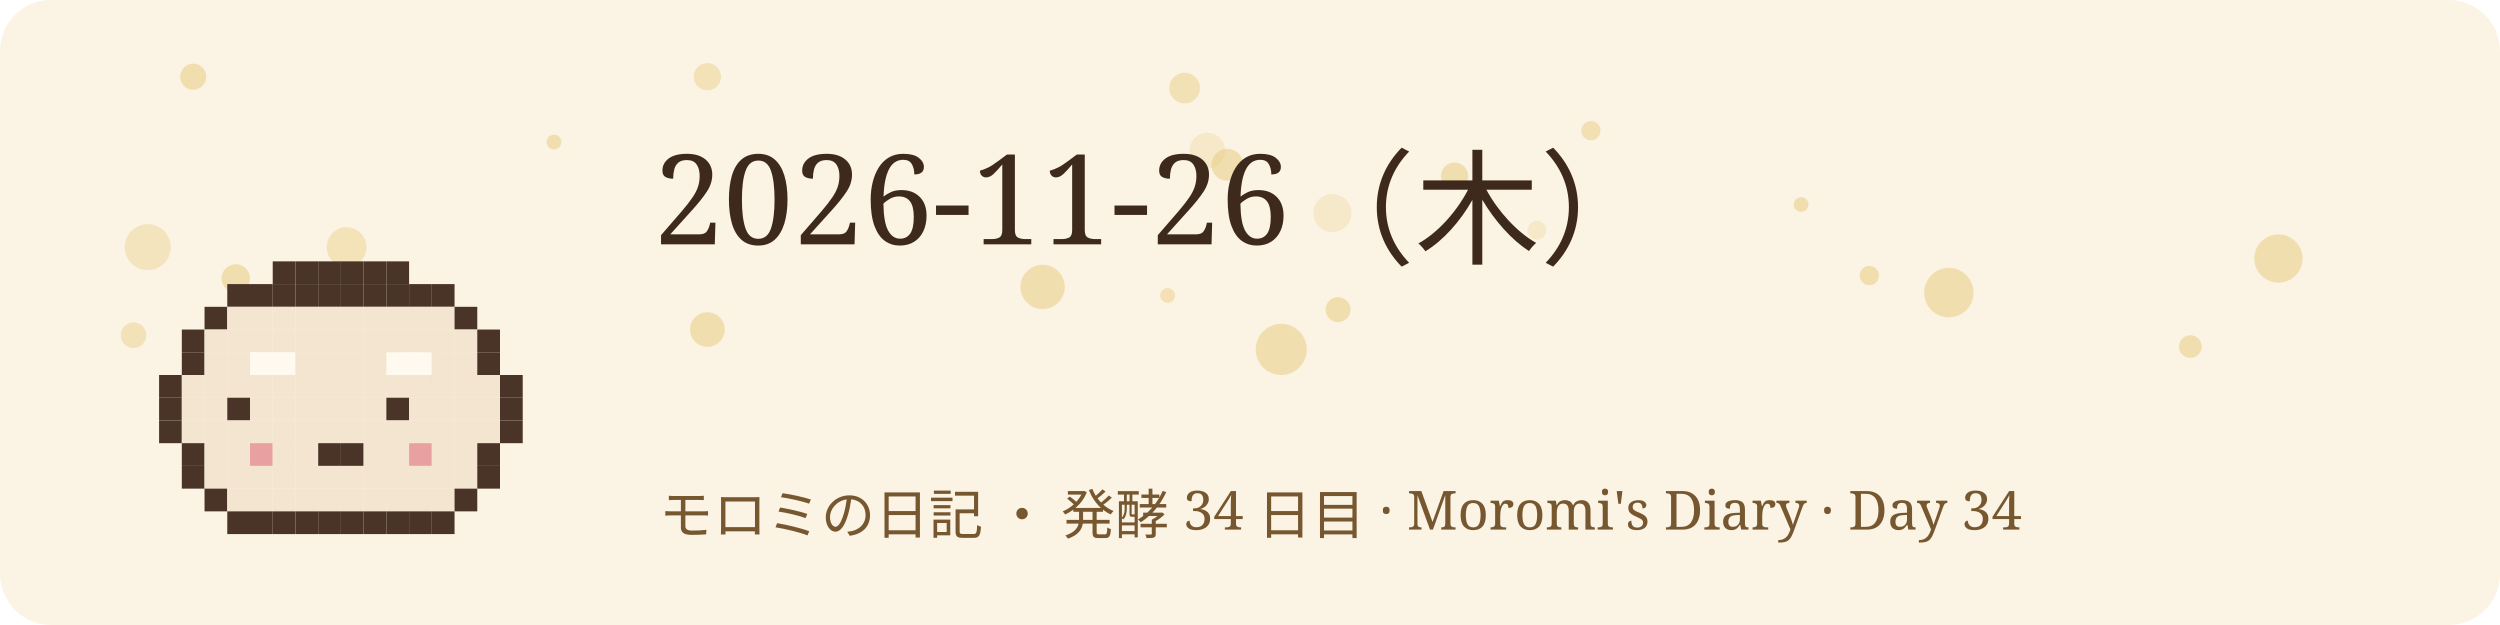
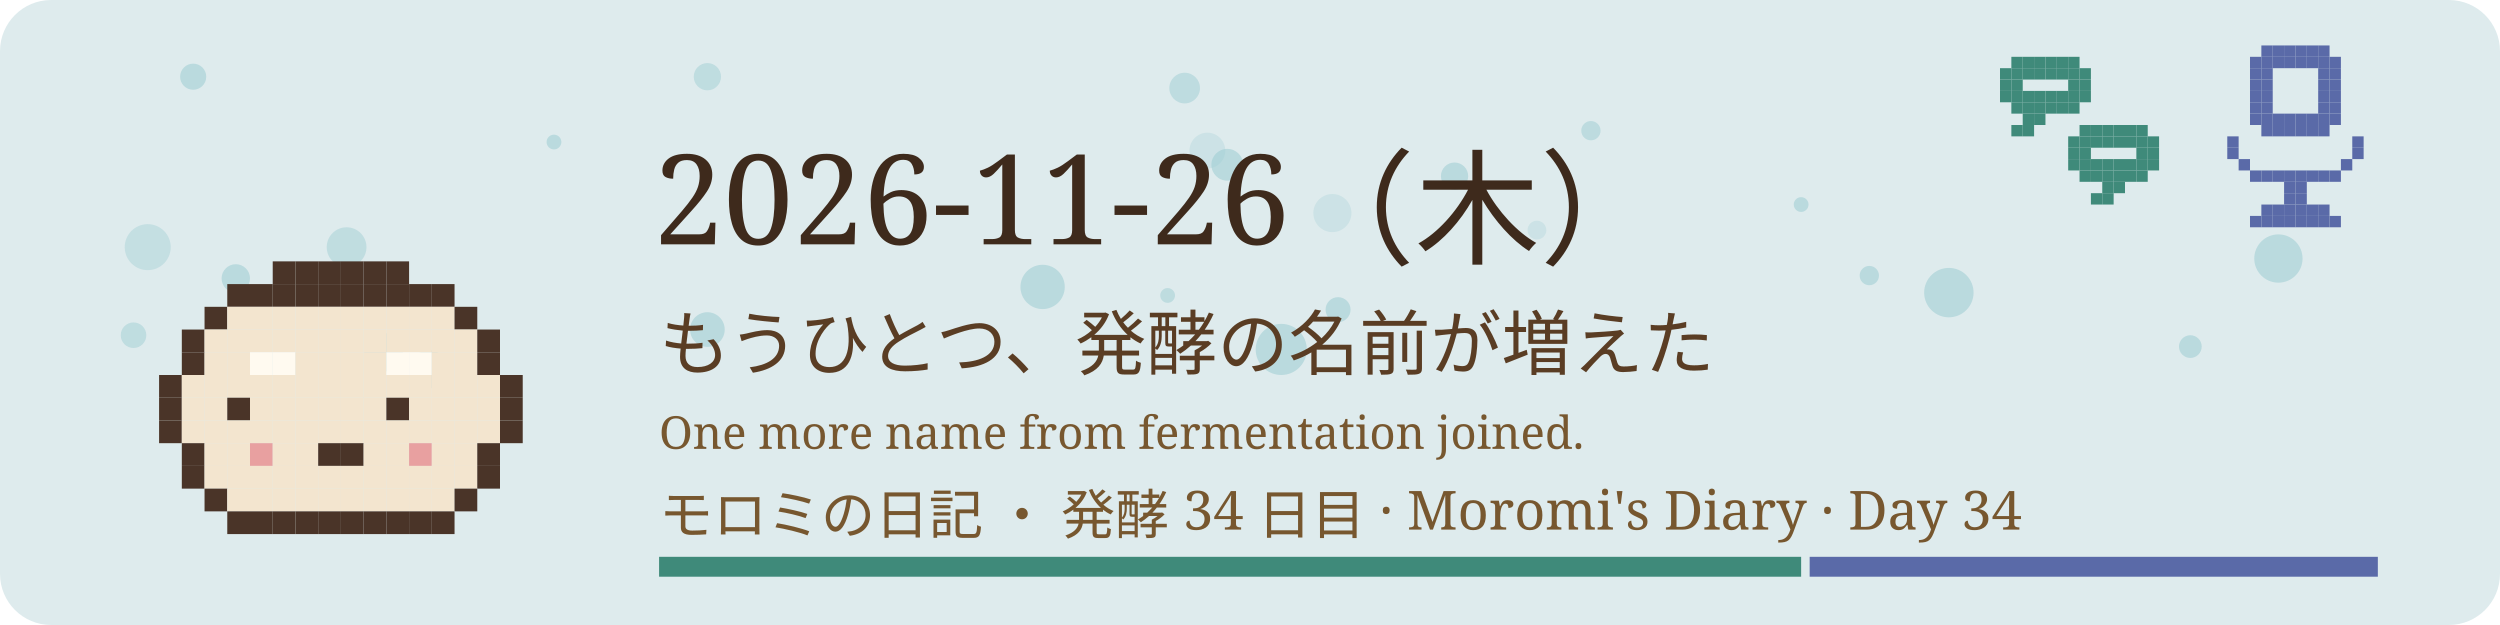
<svg xmlns="http://www.w3.org/2000/svg" width="880" height="220" viewBox="0 0 880 220">
-   <rect width="880" height="220" rx="18" fill="#fbf4e4" />
-   <circle cx="541" cy="81" r="3.3" fill="#e8c87a" opacity="0.26" />
-   <circle cx="249" cy="27" r="4.8" fill="#e8c87a" opacity="0.43" />
-   <circle cx="512" cy="62" r="4.8" fill="#e8c87a" opacity="0.50" />
-   <circle cx="469" cy="75" r="6.7" fill="#e8c87a" opacity="0.26" />
-   <circle cx="686" cy="103" r="8.7" fill="#e8c87a" opacity="0.50" />
-   <circle cx="417" cy="31" r="5.4" fill="#e8c87a" opacity="0.44" />
-   <circle cx="560" cy="46" r="3.4" fill="#e8c87a" opacity="0.46" />
-   <circle cx="47" cy="118" r="4.5" fill="#e8c87a" opacity="0.43" />
-   <circle cx="249" cy="116" r="6.1" fill="#e8c87a" opacity="0.50" />
-   <circle cx="471" cy="109" r="4.4" fill="#e8c87a" opacity="0.50" />
-   <circle cx="151" cy="130" r="6.7" fill="#e8c87a" opacity="0.50" />
-   <circle cx="195" cy="50" r="2.6" fill="#e8c87a" opacity="0.50" />
-   <circle cx="68" cy="27" r="4.6" fill="#e8c87a" opacity="0.50" />
-   <circle cx="802" cy="91" r="8.5" fill="#e8c87a" opacity="0.50" />
-   <circle cx="425" cy="53" r="6.3" fill="#e8c87a" opacity="0.25" />
-   <circle cx="135" cy="124" r="6.8" fill="#e8c87a" opacity="0.40" />
-   <circle cx="432" cy="58" r="5.6" fill="#e8c87a" opacity="0.50" />
-   <circle cx="634" cy="72" r="2.6" fill="#e8c87a" opacity="0.50" />
-   <circle cx="771" cy="122" r="4.0" fill="#e8c87a" opacity="0.50" />
-   <circle cx="367" cy="101" r="7.8" fill="#e8c87a" opacity="0.50" />
-   <circle cx="411" cy="104" r="2.6" fill="#e8c87a" opacity="0.45" />
-   <circle cx="83" cy="98" r="5.0" fill="#e8c87a" opacity="0.50" />
-   <circle cx="451" cy="123" r="9.0" fill="#e8c87a" opacity="0.50" />
-   <circle cx="52" cy="87" r="8.1" fill="#e8c87a" opacity="0.36" />
-   <circle cx="658" cy="97" r="3.4" fill="#e8c87a" opacity="0.50" />
-   <circle cx="122" cy="87" r="7.0" fill="#e8c87a" opacity="0.41" />
+   <rect width="880" height="220" rx="18" fill="#deebed" />
+   <circle cx="541" cy="81" r="3.3" fill="#96c9cf" opacity="0.26" />
+   <circle cx="249" cy="27" r="4.8" fill="#96c9cf" opacity="0.43" />
+   <circle cx="512" cy="62" r="4.8" fill="#96c9cf" opacity="0.50" />
+   <circle cx="469" cy="75" r="6.7" fill="#96c9cf" opacity="0.26" />
+   <circle cx="686" cy="103" r="8.7" fill="#96c9cf" opacity="0.50" />
+   <circle cx="417" cy="31" r="5.4" fill="#96c9cf" opacity="0.44" />
+   <circle cx="560" cy="46" r="3.4" fill="#96c9cf" opacity="0.46" />
+   <circle cx="47" cy="118" r="4.5" fill="#96c9cf" opacity="0.43" />
+   <circle cx="249" cy="116" r="6.1" fill="#96c9cf" opacity="0.50" />
+   <circle cx="471" cy="109" r="4.4" fill="#96c9cf" opacity="0.50" />
+   <circle cx="151" cy="130" r="6.7" fill="#96c9cf" opacity="0.50" />
+   <circle cx="195" cy="50" r="2.6" fill="#96c9cf" opacity="0.50" />
+   <circle cx="68" cy="27" r="4.6" fill="#96c9cf" opacity="0.50" />
+   <circle cx="802" cy="91" r="8.5" fill="#96c9cf" opacity="0.50" />
+   <circle cx="425" cy="53" r="6.3" fill="#96c9cf" opacity="0.25" />
+   <circle cx="135" cy="124" r="6.8" fill="#96c9cf" opacity="0.40" />
+   <circle cx="432" cy="58" r="5.6" fill="#96c9cf" opacity="0.50" />
+   <circle cx="634" cy="72" r="2.6" fill="#96c9cf" opacity="0.50" />
+   <circle cx="771" cy="122" r="4.0" fill="#96c9cf" opacity="0.50" />
+   <circle cx="367" cy="101" r="7.8" fill="#96c9cf" opacity="0.50" />
+   <circle cx="411" cy="104" r="2.6" fill="#96c9cf" opacity="0.45" />
+   <circle cx="83" cy="98" r="5.0" fill="#96c9cf" opacity="0.50" />
+   <circle cx="451" cy="123" r="9.0" fill="#96c9cf" opacity="0.50" />
+   <circle cx="52" cy="87" r="8.1" fill="#96c9cf" opacity="0.36" />
+   <circle cx="658" cy="97" r="3.4" fill="#96c9cf" opacity="0.50" />
+   <circle cx="122" cy="87" r="7.0" fill="#96c9cf" opacity="0.41" />
+   <rect x="708" y="20" width="4" height="4" fill="#3f8a7a" />
+   <rect x="712" y="20" width="4" height="4" fill="#3f8a7a" />
+   <rect x="716" y="20" width="4" height="4" fill="#3f8a7a" />
+   <rect x="720" y="20" width="4" height="4" fill="#3f8a7a" />
+   <rect x="724" y="20" width="4" height="4" fill="#3f8a7a" />
+   <rect x="728" y="20" width="4" height="4" fill="#3f8a7a" />
+   <rect x="704" y="24" width="4" height="4" fill="#3f8a7a" />
+   <rect x="708" y="24" width="4" height="4" fill="#3f8a7a" />
+   <rect x="712" y="24" width="4" height="4" fill="#3f8a7a" />
+   <rect x="716" y="24" width="4" height="4" fill="#3f8a7a" />
+   <rect x="720" y="24" width="4" height="4" fill="#3f8a7a" />
+   <rect x="724" y="24" width="4" height="4" fill="#3f8a7a" />
+   <rect x="728" y="24" width="4" height="4" fill="#3f8a7a" />
+   <rect x="732" y="24" width="4" height="4" fill="#3f8a7a" />
+   <rect x="704" y="28" width="4" height="4" fill="#3f8a7a" />
+   <rect x="708" y="28" width="4" height="4" fill="#3f8a7a" />
+   <rect x="728" y="28" width="4" height="4" fill="#3f8a7a" />
+   <rect x="732" y="28" width="4" height="4" fill="#3f8a7a" />
+   <rect x="704" y="32" width="4" height="4" fill="#3f8a7a" />
+   <rect x="708" y="32" width="4" height="4" fill="#3f8a7a" />
+   <rect x="712" y="32" width="4" height="4" fill="#3f8a7a" />
+   <rect x="716" y="32" width="4" height="4" fill="#3f8a7a" />
+   <rect x="720" y="32" width="4" height="4" fill="#3f8a7a" />
+   <rect x="724" y="32" width="4" height="4" fill="#3f8a7a" />
+   <rect x="728" y="32" width="4" height="4" fill="#3f8a7a" />
+   <rect x="732" y="32" width="4" height="4" fill="#3f8a7a" />
+   <rect x="708" y="36" width="4" height="4" fill="#3f8a7a" />
+   <rect x="712" y="36" width="4" height="4" fill="#3f8a7a" />
+   <rect x="716" y="36" width="4" height="4" fill="#3f8a7a" />
+   <rect x="720" y="36" width="4" height="4" fill="#3f8a7a" />
+   <rect x="724" y="36" width="4" height="4" fill="#3f8a7a" />
+   <rect x="728" y="36" width="4" height="4" fill="#3f8a7a" />
+   <rect x="712" y="40" width="4" height="4" fill="#3f8a7a" />
+   <rect x="716" y="40" width="4" height="4" fill="#3f8a7a" />
+   <rect x="708" y="44" width="4" height="4" fill="#3f8a7a" />
+   <rect x="712" y="44" width="4" height="4" fill="#3f8a7a" />
+   <rect x="732" y="44" width="4" height="4" fill="#3f8a7a" />
+   <rect x="736" y="44" width="4" height="4" fill="#3f8a7a" />
+   <rect x="740" y="44" width="4" height="4" fill="#3f8a7a" />
+   <rect x="744" y="44" width="4" height="4" fill="#3f8a7a" />
+   <rect x="748" y="44" width="4" height="4" fill="#3f8a7a" />
+   <rect x="752" y="44" width="4" height="4" fill="#3f8a7a" />
+   <rect x="728" y="48" width="4" height="4" fill="#3f8a7a" />
+   <rect x="732" y="48" width="4" height="4" fill="#3f8a7a" />
+   <rect x="736" y="48" width="4" height="4" fill="#3f8a7a" />
+   <rect x="740" y="48" width="4" height="4" fill="#3f8a7a" />
+   <rect x="744" y="48" width="4" height="4" fill="#3f8a7a" />
+   <rect x="748" y="48" width="4" height="4" fill="#3f8a7a" />
+   <rect x="752" y="48" width="4" height="4" fill="#3f8a7a" />
+   <rect x="756" y="48" width="4" height="4" fill="#3f8a7a" />
+   <rect x="728" y="52" width="4" height="4" fill="#3f8a7a" />
+   <rect x="732" y="52" width="4" height="4" fill="#3f8a7a" />
+   <rect x="752" y="52" width="4" height="4" fill="#3f8a7a" />
+   <rect x="756" y="52" width="4" height="4" fill="#3f8a7a" />
+   <rect x="728" y="56" width="4" height="4" fill="#3f8a7a" />
+   <rect x="732" y="56" width="4" height="4" fill="#3f8a7a" />
+   <rect x="736" y="56" width="4" height="4" fill="#3f8a7a" />
+   <rect x="740" y="56" width="4" height="4" fill="#3f8a7a" />
+   <rect x="744" y="56" width="4" height="4" fill="#3f8a7a" />
+   <rect x="748" y="56" width="4" height="4" fill="#3f8a7a" />
+   <rect x="752" y="56" width="4" height="4" fill="#3f8a7a" />
+   <rect x="756" y="56" width="4" height="4" fill="#3f8a7a" />
+   <rect x="732" y="60" width="4" height="4" fill="#3f8a7a" />
+   <rect x="736" y="60" width="4" height="4" fill="#3f8a7a" />
+   <rect x="740" y="60" width="4" height="4" fill="#3f8a7a" />
+   <rect x="744" y="60" width="4" height="4" fill="#3f8a7a" />
+   <rect x="748" y="60" width="4" height="4" fill="#3f8a7a" />
+   <rect x="752" y="60" width="4" height="4" fill="#3f8a7a" />
+   <rect x="740" y="64" width="4" height="4" fill="#3f8a7a" />
+   <rect x="744" y="64" width="4" height="4" fill="#3f8a7a" />
+   <rect x="736" y="68" width="4" height="4" fill="#3f8a7a" />
+   <rect x="740" y="68" width="4" height="4" fill="#3f8a7a" />
+   <rect x="796" y="16" width="4" height="4" fill="#5a6aa8" />
+   <rect x="800" y="16" width="4" height="4" fill="#5a6aa8" />
+   <rect x="804" y="16" width="4" height="4" fill="#5a6aa8" />
+   <rect x="808" y="16" width="4" height="4" fill="#5a6aa8" />
+   <rect x="812" y="16" width="4" height="4" fill="#5a6aa8" />
+   <rect x="816" y="16" width="4" height="4" fill="#5a6aa8" />
+   <rect x="792" y="20" width="4" height="4" fill="#5a6aa8" />
+   <rect x="796" y="20" width="4" height="4" fill="#5a6aa8" />
+   <rect x="800" y="20" width="4" height="4" fill="#5a6aa8" />
+   <rect x="804" y="20" width="4" height="4" fill="#5a6aa8" />
+   <rect x="808" y="20" width="4" height="4" fill="#5a6aa8" />
+   <rect x="812" y="20" width="4" height="4" fill="#5a6aa8" />
+   <rect x="816" y="20" width="4" height="4" fill="#5a6aa8" />
+   <rect x="820" y="20" width="4" height="4" fill="#5a6aa8" />
+   <rect x="792" y="24" width="4" height="4" fill="#5a6aa8" />
+   <rect x="796" y="24" width="4" height="4" fill="#5a6aa8" />
+   <rect x="816" y="24" width="4" height="4" fill="#5a6aa8" />
+   <rect x="820" y="24" width="4" height="4" fill="#5a6aa8" />
+   <rect x="792" y="28" width="4" height="4" fill="#5a6aa8" />
+   <rect x="796" y="28" width="4" height="4" fill="#5a6aa8" />
+   <rect x="816" y="28" width="4" height="4" fill="#5a6aa8" />
+   <rect x="820" y="28" width="4" height="4" fill="#5a6aa8" />
+   <rect x="792" y="32" width="4" height="4" fill="#5a6aa8" />
+   <rect x="796" y="32" width="4" height="4" fill="#5a6aa8" />
+   <rect x="816" y="32" width="4" height="4" fill="#5a6aa8" />
+   <rect x="820" y="32" width="4" height="4" fill="#5a6aa8" />
+   <rect x="792" y="36" width="4" height="4" fill="#5a6aa8" />
+   <rect x="796" y="36" width="4" height="4" fill="#5a6aa8" />
+   <rect x="816" y="36" width="4" height="4" fill="#5a6aa8" />
+   <rect x="820" y="36" width="4" height="4" fill="#5a6aa8" />
+   <rect x="792" y="40" width="4" height="4" fill="#5a6aa8" />
+   <rect x="796" y="40" width="4" height="4" fill="#5a6aa8" />
+   <rect x="800" y="40" width="4" height="4" fill="#5a6aa8" />
+   <rect x="804" y="40" width="4" height="4" fill="#5a6aa8" />
+   <rect x="808" y="40" width="4" height="4" fill="#5a6aa8" />
+   <rect x="812" y="40" width="4" height="4" fill="#5a6aa8" />
+   <rect x="816" y="40" width="4" height="4" fill="#5a6aa8" />
+   <rect x="820" y="40" width="4" height="4" fill="#5a6aa8" />
+   <rect x="796" y="44" width="4" height="4" fill="#5a6aa8" />
+   <rect x="800" y="44" width="4" height="4" fill="#5a6aa8" />
+   <rect x="804" y="44" width="4" height="4" fill="#5a6aa8" />
+   <rect x="808" y="44" width="4" height="4" fill="#5a6aa8" />
+   <rect x="812" y="44" width="4" height="4" fill="#5a6aa8" />
+   <rect x="816" y="44" width="4" height="4" fill="#5a6aa8" />
+   <rect x="784" y="48" width="4" height="4" fill="#5a6aa8" />
+   <rect x="828" y="48" width="4" height="4" fill="#5a6aa8" />
+   <rect x="784" y="52" width="4" height="4" fill="#5a6aa8" />
+   <rect x="828" y="52" width="4" height="4" fill="#5a6aa8" />
+   <rect x="788" y="56" width="4" height="4" fill="#5a6aa8" />
+   <rect x="824" y="56" width="4" height="4" fill="#5a6aa8" />
+   <rect x="792" y="60" width="4" height="4" fill="#5a6aa8" />
+   <rect x="796" y="60" width="4" height="4" fill="#5a6aa8" />
+   <rect x="800" y="60" width="4" height="4" fill="#5a6aa8" />
+   <rect x="804" y="60" width="4" height="4" fill="#5a6aa8" />
+   <rect x="808" y="60" width="4" height="4" fill="#5a6aa8" />
+   <rect x="812" y="60" width="4" height="4" fill="#5a6aa8" />
+   <rect x="816" y="60" width="4" height="4" fill="#5a6aa8" />
+   <rect x="820" y="60" width="4" height="4" fill="#5a6aa8" />
+   <rect x="804" y="64" width="4" height="4" fill="#5a6aa8" />
+   <rect x="808" y="64" width="4" height="4" fill="#5a6aa8" />
+   <rect x="804" y="68" width="4" height="4" fill="#5a6aa8" />
+   <rect x="808" y="68" width="4" height="4" fill="#5a6aa8" />
+   <rect x="796" y="72" width="4" height="4" fill="#5a6aa8" />
+   <rect x="800" y="72" width="4" height="4" fill="#5a6aa8" />
+   <rect x="804" y="72" width="4" height="4" fill="#5a6aa8" />
+   <rect x="808" y="72" width="4" height="4" fill="#5a6aa8" />
+   <rect x="812" y="72" width="4" height="4" fill="#5a6aa8" />
+   <rect x="816" y="72" width="4" height="4" fill="#5a6aa8" />
+   <rect x="792" y="76" width="4" height="4" fill="#5a6aa8" />
+   <rect x="796" y="76" width="4" height="4" fill="#5a6aa8" />
+   <rect x="800" y="76" width="4" height="4" fill="#5a6aa8" />
+   <rect x="804" y="76" width="4" height="4" fill="#5a6aa8" />
+   <rect x="808" y="76" width="4" height="4" fill="#5a6aa8" />
+   <rect x="812" y="76" width="4" height="4" fill="#5a6aa8" />
+   <rect x="816" y="76" width="4" height="4" fill="#5a6aa8" />
+   <rect x="820" y="76" width="4" height="4" fill="#5a6aa8" />
  <rect x="96" y="92" width="8" height="8" fill="#4a3428" />
  <rect x="104" y="92" width="8" height="8" fill="#4a3428" />
  <rect x="112" y="92" width="8" height="8" fill="#4a3428" />
  <rect x="120" y="92" width="8" height="8" fill="#4a3428" />
  <rect x="128" y="92" width="8" height="8" fill="#4a3428" />
  <rect x="136" y="92" width="8" height="8" fill="#4a3428" />
  <rect x="80" y="100" width="8" height="8" fill="#4a3428" />
  <rect x="88" y="100" width="8" height="8" fill="#4a3428" />
  <rect x="96" y="100" width="8" height="8" fill="#4a3428" />
  <rect x="104" y="100" width="8" height="8" fill="#4a3428" />
  <rect x="112" y="100" width="8" height="8" fill="#4a3428" />
  <rect x="120" y="100" width="8" height="8" fill="#4a3428" />
  <rect x="128" y="100" width="8" height="8" fill="#4a3428" />
  <rect x="136" y="100" width="8" height="8" fill="#4a3428" />
  <rect x="144" y="100" width="8" height="8" fill="#4a3428" />
  <rect x="152" y="100" width="8" height="8" fill="#4a3428" />
  <rect x="72" y="108" width="8" height="8" fill="#4a3428" />
  <rect x="80" y="108" width="8" height="8" fill="#f3e5cf" />
  <rect x="88" y="108" width="8" height="8" fill="#f3e5cf" />
  <rect x="96" y="108" width="8" height="8" fill="#f3e5cf" />
  <rect x="104" y="108" width="8" height="8" fill="#f3e5cf" />
  <rect x="112" y="108" width="8" height="8" fill="#f3e5cf" />
  <rect x="120" y="108" width="8" height="8" fill="#f3e5cf" />
  <rect x="128" y="108" width="8" height="8" fill="#f3e5cf" />
  <rect x="136" y="108" width="8" height="8" fill="#f3e5cf" />
  <rect x="144" y="108" width="8" height="8" fill="#f3e5cf" />
  <rect x="152" y="108" width="8" height="8" fill="#f3e5cf" />
  <rect x="160" y="108" width="8" height="8" fill="#4a3428" />
  <rect x="64" y="116" width="8" height="8" fill="#4a3428" />
  <rect x="72" y="116" width="8" height="8" fill="#f3e5cf" />
  <rect x="80" y="116" width="8" height="8" fill="#f3e5cf" />
  <rect x="88" y="116" width="8" height="8" fill="#f3e5cf" />
  <rect x="96" y="116" width="8" height="8" fill="#f3e5cf" />
  <rect x="104" y="116" width="8" height="8" fill="#f3e5cf" />
  <rect x="112" y="116" width="8" height="8" fill="#f3e5cf" />
  <rect x="120" y="116" width="8" height="8" fill="#f3e5cf" />
  <rect x="128" y="116" width="8" height="8" fill="#f3e5cf" />
  <rect x="136" y="116" width="8" height="8" fill="#f3e5cf" />
  <rect x="144" y="116" width="8" height="8" fill="#f3e5cf" />
  <rect x="152" y="116" width="8" height="8" fill="#f3e5cf" />
  <rect x="160" y="116" width="8" height="8" fill="#f3e5cf" />
  <rect x="168" y="116" width="8" height="8" fill="#4a3428" />
  <rect x="64" y="124" width="8" height="8" fill="#4a3428" />
  <rect x="72" y="124" width="8" height="8" fill="#f3e5cf" />
  <rect x="80" y="124" width="8" height="8" fill="#f3e5cf" />
  <rect x="88" y="124" width="8" height="8" fill="#fffaf0" />
  <rect x="96" y="124" width="8" height="8" fill="#fffaf0" />
  <rect x="104" y="124" width="8" height="8" fill="#f3e5cf" />
  <rect x="112" y="124" width="8" height="8" fill="#f3e5cf" />
  <rect x="120" y="124" width="8" height="8" fill="#f3e5cf" />
  <rect x="128" y="124" width="8" height="8" fill="#f3e5cf" />
  <rect x="136" y="124" width="8" height="8" fill="#fffaf0" />
  <rect x="144" y="124" width="8" height="8" fill="#fffaf0" />
  <rect x="152" y="124" width="8" height="8" fill="#f3e5cf" />
  <rect x="160" y="124" width="8" height="8" fill="#f3e5cf" />
  <rect x="168" y="124" width="8" height="8" fill="#4a3428" />
  <rect x="56" y="132" width="8" height="8" fill="#4a3428" />
  <rect x="64" y="132" width="8" height="8" fill="#f3e5cf" />
  <rect x="72" y="132" width="8" height="8" fill="#f3e5cf" />
  <rect x="80" y="132" width="8" height="8" fill="#f3e5cf" />
  <rect x="88" y="132" width="8" height="8" fill="#f3e5cf" />
  <rect x="96" y="132" width="8" height="8" fill="#f3e5cf" />
  <rect x="104" y="132" width="8" height="8" fill="#f3e5cf" />
  <rect x="112" y="132" width="8" height="8" fill="#f3e5cf" />
  <rect x="120" y="132" width="8" height="8" fill="#f3e5cf" />
  <rect x="128" y="132" width="8" height="8" fill="#f3e5cf" />
  <rect x="136" y="132" width="8" height="8" fill="#f3e5cf" />
  <rect x="144" y="132" width="8" height="8" fill="#f3e5cf" />
  <rect x="152" y="132" width="8" height="8" fill="#f3e5cf" />
  <rect x="160" y="132" width="8" height="8" fill="#f3e5cf" />
  <rect x="168" y="132" width="8" height="8" fill="#f3e5cf" />
  <rect x="176" y="132" width="8" height="8" fill="#4a3428" />
  <rect x="56" y="140" width="8" height="8" fill="#4a3428" />
  <rect x="64" y="140" width="8" height="8" fill="#f3e5cf" />
  <rect x="72" y="140" width="8" height="8" fill="#f3e5cf" />
  <rect x="80" y="140" width="8" height="8" fill="#4a3428" />
  <rect x="88" y="140" width="8" height="8" fill="#f3e5cf" />
  <rect x="96" y="140" width="8" height="8" fill="#f3e5cf" />
  <rect x="104" y="140" width="8" height="8" fill="#f3e5cf" />
  <rect x="112" y="140" width="8" height="8" fill="#f3e5cf" />
  <rect x="120" y="140" width="8" height="8" fill="#f3e5cf" />
  <rect x="128" y="140" width="8" height="8" fill="#f3e5cf" />
  <rect x="136" y="140" width="8" height="8" fill="#4a3428" />
  <rect x="144" y="140" width="8" height="8" fill="#f3e5cf" />
  <rect x="152" y="140" width="8" height="8" fill="#f3e5cf" />
  <rect x="160" y="140" width="8" height="8" fill="#f3e5cf" />
  <rect x="168" y="140" width="8" height="8" fill="#f3e5cf" />
  <rect x="176" y="140" width="8" height="8" fill="#4a3428" />
  <rect x="56" y="148" width="8" height="8" fill="#4a3428" />
  <rect x="64" y="148" width="8" height="8" fill="#f3e5cf" />
  <rect x="72" y="148" width="8" height="8" fill="#f3e5cf" />
  <rect x="80" y="148" width="8" height="8" fill="#f3e5cf" />
  <rect x="88" y="148" width="8" height="8" fill="#f3e5cf" />
  <rect x="96" y="148" width="8" height="8" fill="#f3e5cf" />
  <rect x="104" y="148" width="8" height="8" fill="#f3e5cf" />
  <rect x="112" y="148" width="8" height="8" fill="#f3e5cf" />
  <rect x="120" y="148" width="8" height="8" fill="#f3e5cf" />
  <rect x="128" y="148" width="8" height="8" fill="#f3e5cf" />
  <rect x="136" y="148" width="8" height="8" fill="#f3e5cf" />
  <rect x="144" y="148" width="8" height="8" fill="#f3e5cf" />
  <rect x="152" y="148" width="8" height="8" fill="#f3e5cf" />
  <rect x="160" y="148" width="8" height="8" fill="#f3e5cf" />
  <rect x="168" y="148" width="8" height="8" fill="#f3e5cf" />
  <rect x="176" y="148" width="8" height="8" fill="#4a3428" />
  <rect x="64" y="156" width="8" height="8" fill="#4a3428" />
  <rect x="72" y="156" width="8" height="8" fill="#f3e5cf" />
  <rect x="80" y="156" width="8" height="8" fill="#f3e5cf" />
  <rect x="88" y="156" width="8" height="8" fill="#e8a0a0" />
  <rect x="96" y="156" width="8" height="8" fill="#f3e5cf" />
  <rect x="104" y="156" width="8" height="8" fill="#f3e5cf" />
  <rect x="112" y="156" width="8" height="8" fill="#4a3428" />
  <rect x="120" y="156" width="8" height="8" fill="#4a3428" />
  <rect x="128" y="156" width="8" height="8" fill="#f3e5cf" />
  <rect x="136" y="156" width="8" height="8" fill="#f3e5cf" />
  <rect x="144" y="156" width="8" height="8" fill="#e8a0a0" />
  <rect x="152" y="156" width="8" height="8" fill="#f3e5cf" />
  <rect x="160" y="156" width="8" height="8" fill="#f3e5cf" />
  <rect x="168" y="156" width="8" height="8" fill="#4a3428" />
  <rect x="64" y="164" width="8" height="8" fill="#4a3428" />
  <rect x="72" y="164" width="8" height="8" fill="#f3e5cf" />
  <rect x="80" y="164" width="8" height="8" fill="#f3e5cf" />
  <rect x="88" y="164" width="8" height="8" fill="#f3e5cf" />
  <rect x="96" y="164" width="8" height="8" fill="#f3e5cf" />
  <rect x="104" y="164" width="8" height="8" fill="#f3e5cf" />
  <rect x="112" y="164" width="8" height="8" fill="#f3e5cf" />
  <rect x="120" y="164" width="8" height="8" fill="#f3e5cf" />
  <rect x="128" y="164" width="8" height="8" fill="#f3e5cf" />
  <rect x="136" y="164" width="8" height="8" fill="#f3e5cf" />
  <rect x="144" y="164" width="8" height="8" fill="#f3e5cf" />
  <rect x="152" y="164" width="8" height="8" fill="#f3e5cf" />
  <rect x="160" y="164" width="8" height="8" fill="#f3e5cf" />
  <rect x="168" y="164" width="8" height="8" fill="#4a3428" />
  <rect x="72" y="172" width="8" height="8" fill="#4a3428" />
  <rect x="80" y="172" width="8" height="8" fill="#f3e5cf" />
  <rect x="88" y="172" width="8" height="8" fill="#f3e5cf" />
  <rect x="96" y="172" width="8" height="8" fill="#f3e5cf" />
  <rect x="104" y="172" width="8" height="8" fill="#f3e5cf" />
  <rect x="112" y="172" width="8" height="8" fill="#f3e5cf" />
  <rect x="120" y="172" width="8" height="8" fill="#f3e5cf" />
  <rect x="128" y="172" width="8" height="8" fill="#f3e5cf" />
  <rect x="136" y="172" width="8" height="8" fill="#f3e5cf" />
  <rect x="144" y="172" width="8" height="8" fill="#f3e5cf" />
  <rect x="152" y="172" width="8" height="8" fill="#f3e5cf" />
  <rect x="160" y="172" width="8" height="8" fill="#4a3428" />
  <rect x="80" y="180" width="8" height="8" fill="#4a3428" />
  <rect x="88" y="180" width="8" height="8" fill="#4a3428" />
  <rect x="96" y="180" width="8" height="8" fill="#4a3428" />
  <rect x="104" y="180" width="8" height="8" fill="#4a3428" />
  <rect x="112" y="180" width="8" height="8" fill="#4a3428" />
  <rect x="120" y="180" width="8" height="8" fill="#4a3428" />
  <rect x="128" y="180" width="8" height="8" fill="#4a3428" />
  <rect x="136" y="180" width="8" height="8" fill="#4a3428" />
  <rect x="144" y="180" width="8" height="8" fill="#4a3428" />
  <rect x="152" y="180" width="8" height="8" fill="#4a3428" />
  <text x="230" y="86" font-family="serif" font-size="44" fill="#3e2a1c">2026-11-26（木）</text>
-   <text x="232" y="130" font-family="serif" font-size="25" fill="#5a3d24" />
+   <text x="232" y="130" font-family="serif" font-size="25" fill="#5a3d24">もうひとつ、発酵の名前が増えた</text>
+   <text x="232" y="158" font-family="serif" font-size="16" fill="#77572f">One more name from fermentation joined.</text>
  <text x="232" y="188" font-family="serif" font-size="19" fill="#77572f">モロミの日記 ・ 発酵 34 日目 · Moromi's Diary · Day 34</text>
+   <rect x="232" y="196" width="402" height="7" fill="#3f8a7a" />
+   <rect x="637" y="196" width="200" height="7" fill="#5a6aa8" />
</svg>
